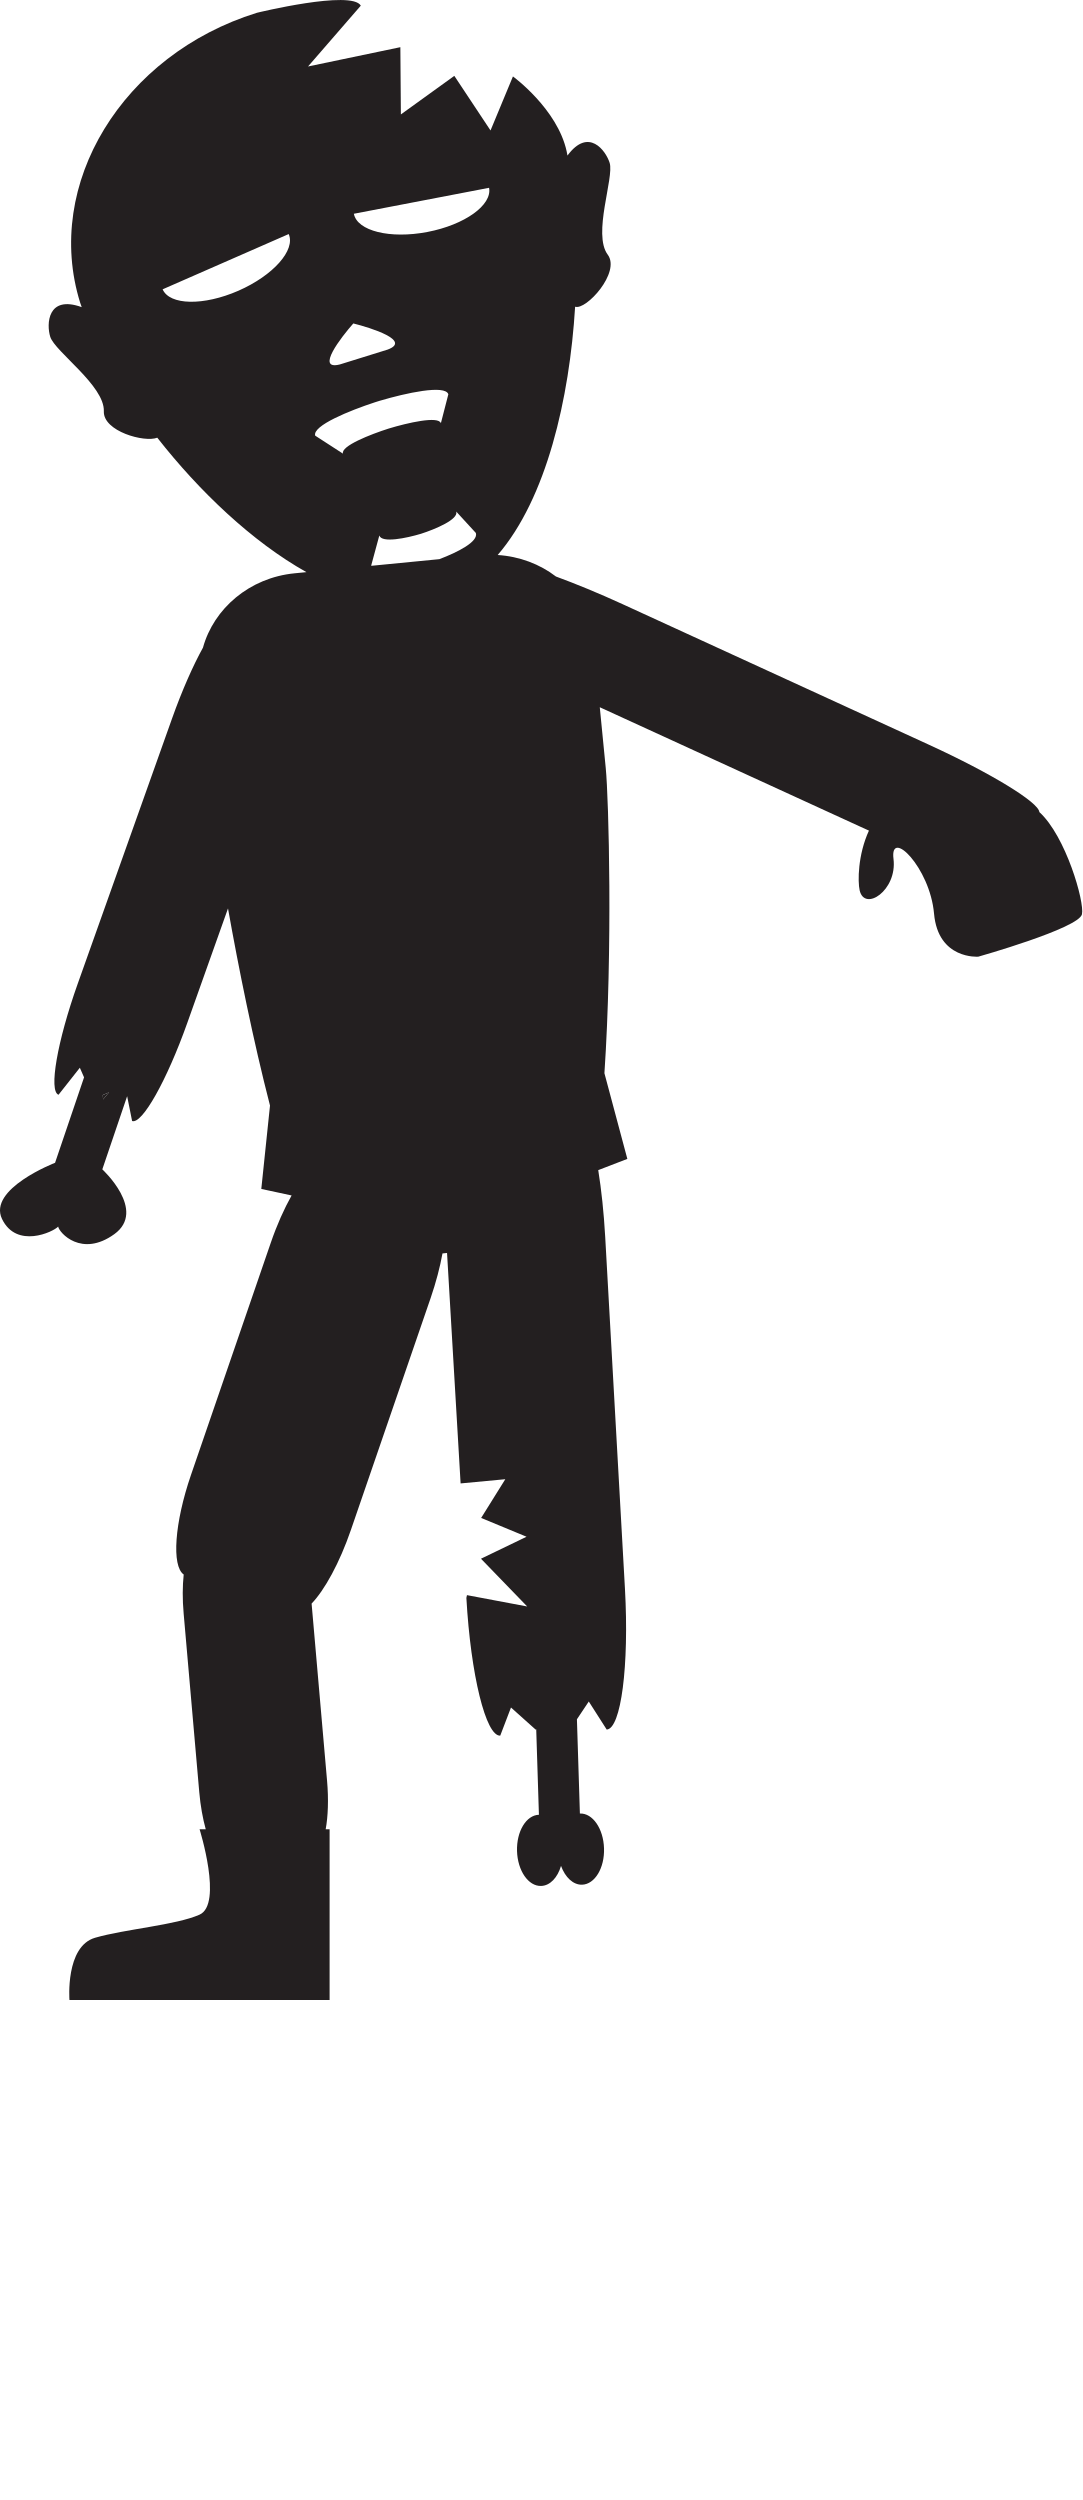
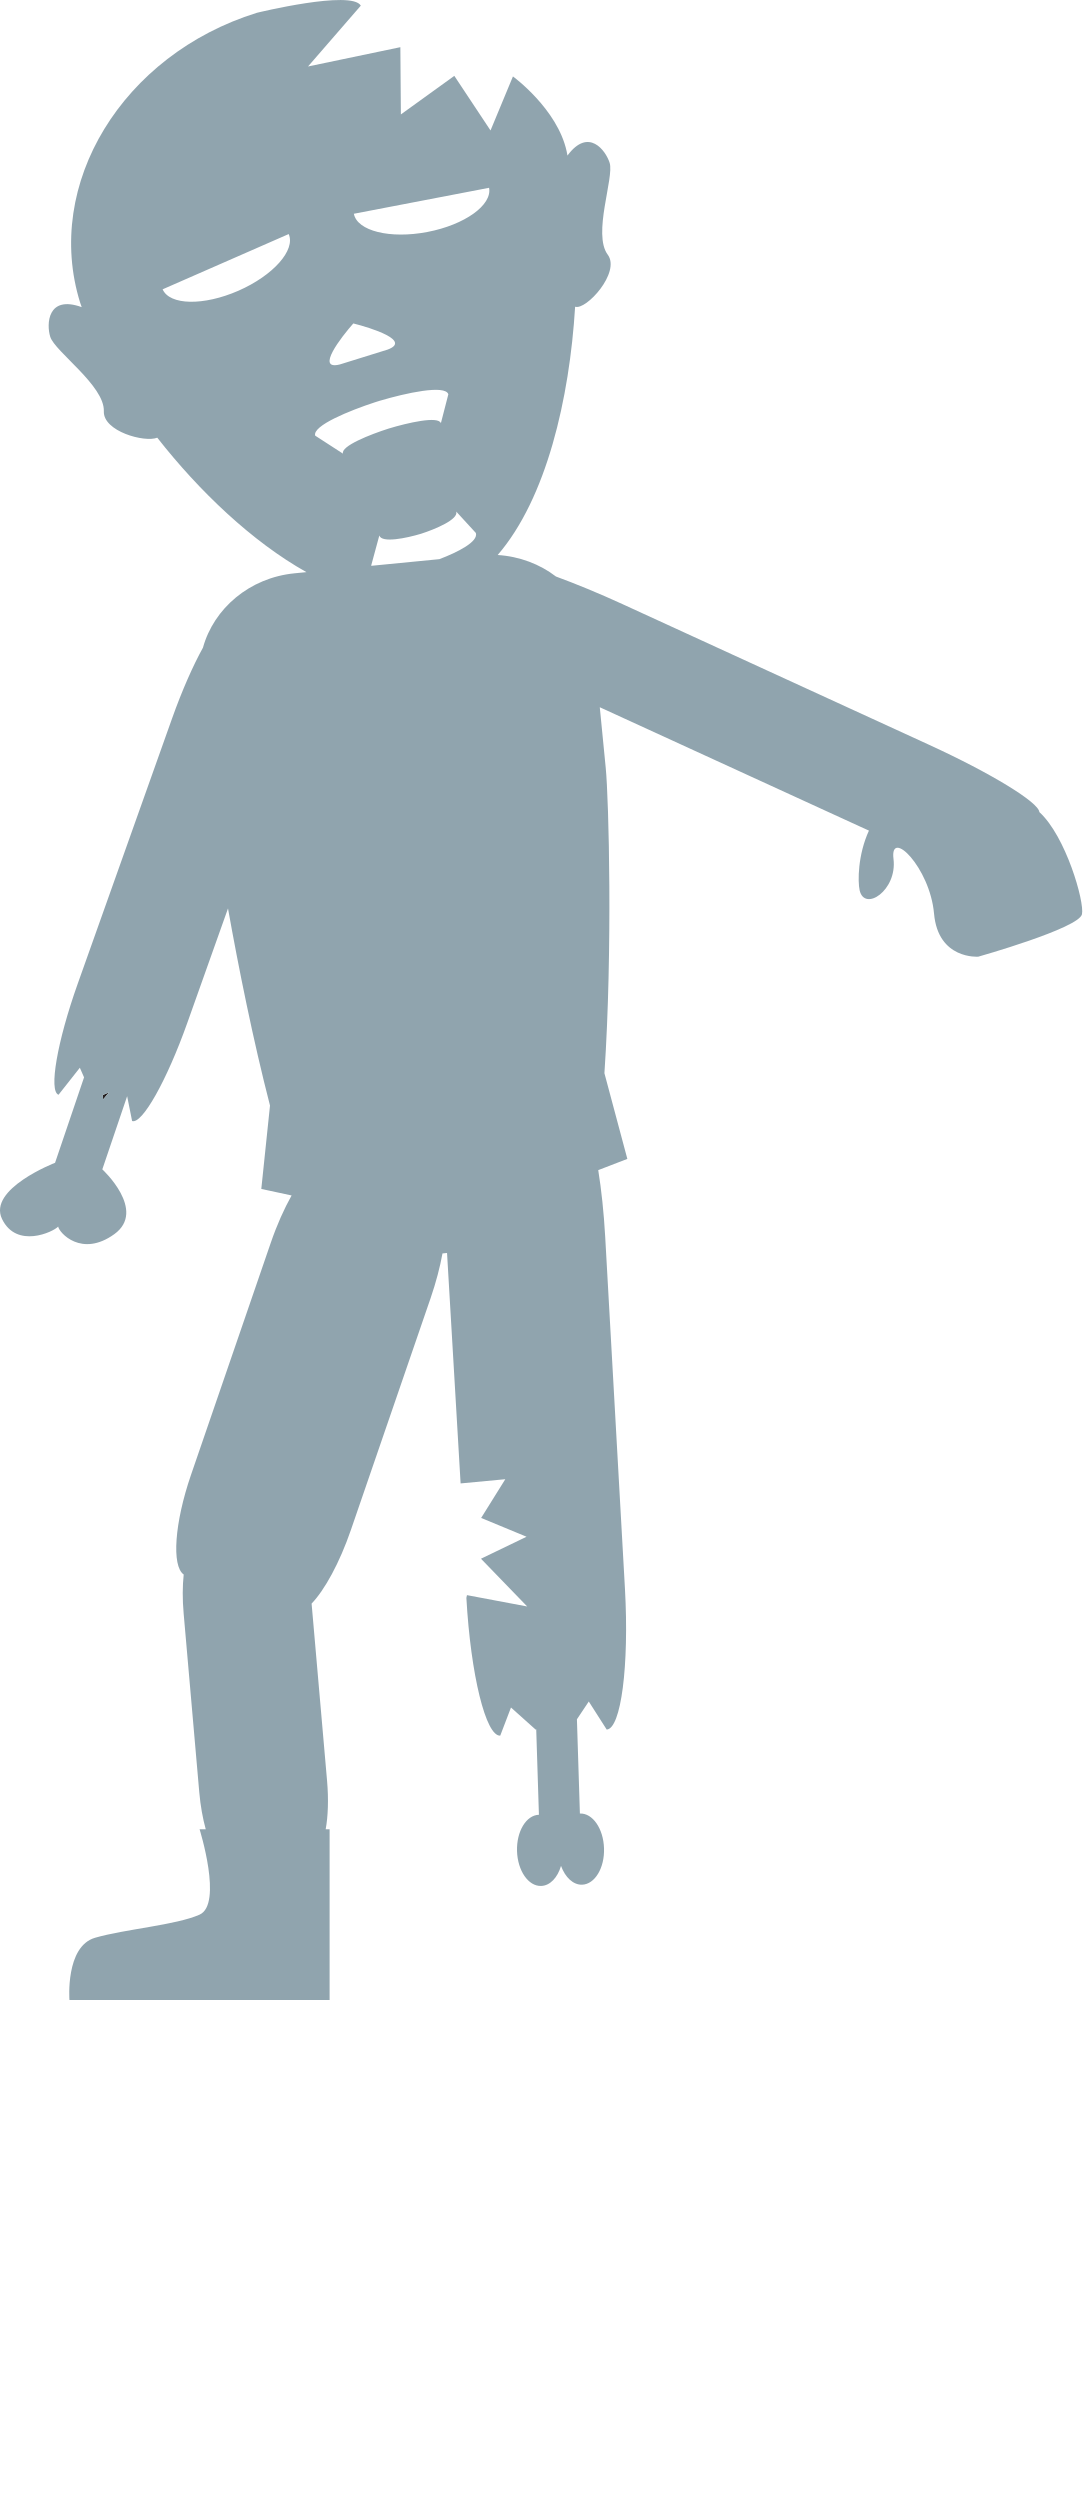
<svg xmlns="http://www.w3.org/2000/svg" version="1.1" x="0px" y="0px" viewBox="14.613 -12.499 54.113 125" enable-background="new 14.613 -12.499 54.113 100" xml:space="preserve">
  <polygon fill="#231F20" points="19.751,42.253 19.77,42.473 20.063,42.117 " />
-   <path fill="#231F20" d="M66.581,28.105c-0.032-0.483-2.388-1.931-5.522-3.368l-15.324-7.031c-1.191-0.547-2.334-1.015-3.324-1.379  c-0.81-0.621-1.821-1.006-2.914-1.076c2.438-2.828,3.591-7.811,3.872-12.414c0.544,0.194,2.289-1.72,1.631-2.602  c-0.767-1.028,0.326-3.848,0.096-4.59c-0.193-0.614-1.055-1.796-2.11-0.366c-0.012-0.067-0.024-0.14-0.039-0.207  c-0.462-2.129-2.687-3.749-2.687-3.749l-1.121,2.701l-1.81-2.73l-2.672,1.928l-0.026-3.362l-4.617,0.965l2.639-3.042  c-0.457-0.799-5.197,0.358-5.197,0.358C20.736-9.771,16.78-3.283,18.62,2.633c0.024,0.074,0.053,0.149,0.078,0.225  c-1.722-0.622-1.767,0.861-1.573,1.482c0.229,0.741,2.729,2.447,2.68,3.727c-0.039,0.999,2.034,1.573,2.672,1.319  c2.086,2.664,4.741,5.2,7.457,6.722l-0.591,0.058c-2.256,0.221-4.04,1.76-4.582,3.718c-0.492,0.888-1.046,2.136-1.549,3.552  L18.5,36.685c-1.029,2.893-1.459,5.378-0.961,5.554l1.066-1.351l0.211,0.481l-1.45,4.272c0,0-3.377,1.306-2.651,2.81  c0.726,1.501,2.561,0.649,2.806,0.379c0.051,0.309,1.169,1.562,2.807,0.379c1.637-1.181-0.599-3.24-0.599-3.24l1.241-3.658  l0.248,1.241c0.498,0.175,1.736-2.022,2.763-4.915l2.032-5.715c0.522,2.932,1.261,6.609,2.1,9.857l-0.435,4.169l1.515,0.326  c-0.372,0.664-0.734,1.47-1.042,2.368l-3.988,11.603c-0.827,2.406-0.974,4.555-0.365,4.982c-0.06,0.566-0.067,1.237-0.002,1.956  l0.78,8.924c0.06,0.688,0.176,1.323,0.324,1.857h-0.308c0,0,1.171,3.747,0,4.269c-1.174,0.523-3.732,0.723-5.226,1.156  c-1.493,0.435-1.28,3.112-1.28,3.112h13.007v-8.537h-0.196c0.118-0.643,0.151-1.491,0.07-2.416l-0.774-8.867  c0.651-0.679,1.399-2.034,1.965-3.683l3.99-11.604c0.268-0.785,0.466-1.542,0.589-2.221l0.228-0.024l0.678,11.523l2.235-0.21  l-1.208,1.936l2.27,0.94l-2.278,1.099l2.311,2.388l-3.012-0.567l-0.029,0.139c0.216,3.844,0.973,6.925,1.693,6.886l0.537-1.406  l1.239,1.109l0.023-0.025l0.135,4.278c-0.635,0.019-1.124,0.832-1.095,1.814c0.029,0.983,0.569,1.768,1.206,1.745  c0.448-0.012,0.824-0.421,0.994-1.002c0.208,0.57,0.607,0.954,1.055,0.94c0.635-0.022,1.127-0.835,1.095-1.817  c-0.029-0.984-0.568-1.768-1.206-1.742l-0.149-4.712l0.593-0.889l0.896,1.403c0.715-0.038,1.127-3.189,0.913-7.033l-0.988-17.604  c-0.069-1.216-0.189-2.347-0.348-3.335l1.455-0.561l-1.146-4.285c0.415-6.161,0.219-13.7,0.066-15.26l-0.298-3.038l13.032,5.975  c0.142,0.067,0.285,0.13,0.426,0.193c-0.56,1.218-0.562,2.548-0.465,2.984c0.245,1.093,1.887,0.001,1.693-1.566  c-0.196-1.569,1.821,0.417,2.027,2.732c0.203,2.311,2.212,2.154,2.212,2.154s5.026-1.418,5.184-2.12  C68.847,32.593,67.901,29.305,66.581,28.105z M19.751,42.253l0.312-0.136l-0.295,0.355L19.751,42.253z M39.067-3.109  c0.163,0.861-1.214,1.85-3.082,2.208c-1.867,0.359-3.515-0.049-3.679-0.91L39.067-3.109z M32.279,3.673  c0.887,0.221,2.922,0.864,1.714,1.308l-2.383,0.741C30.365,6.041,31.675,4.357,32.279,3.673z M33.363,7.614L33.363,7.614  c0.041-0.014,0.086-0.027,0.13-0.041c0.042-0.013,0.087-0.029,0.128-0.04v0.001c1.264-0.374,3.253-0.817,3.409-0.319l-0.373,1.447  c-0.12-0.379-1.682-0.015-2.604,0.265c-0.917,0.292-2.41,0.877-2.292,1.256l-1.388-0.899C30.22,8.786,32.109,8.023,33.363,7.614z   M26.535,2.037c-1.743,0.763-3.437,0.732-3.791-0.07l6.304-2.763C29.401,0.004,28.275,1.274,26.535,2.037z M33.173,15.775  l0.406-1.499c0.12,0.392,1.357,0.132,2.083-0.086c0.719-0.231,1.886-0.721,1.763-1.11l0.981,1.069  c0.135,0.437-0.908,0.962-1.825,1.31l-3.4,0.332C33.177,15.786,33.174,15.781,33.173,15.775z" />
+   <path fill="#90a4ae" d="M66.581,28.105c-0.032-0.483-2.388-1.931-5.522-3.368l-15.324-7.031c-1.191-0.547-2.334-1.015-3.324-1.379  c-0.81-0.621-1.821-1.006-2.914-1.076c2.438-2.828,3.591-7.811,3.872-12.414c0.544,0.194,2.289-1.72,1.631-2.602  c-0.767-1.028,0.326-3.848,0.096-4.59c-0.193-0.614-1.055-1.796-2.11-0.366c-0.012-0.067-0.024-0.14-0.039-0.207  c-0.462-2.129-2.687-3.749-2.687-3.749l-1.121,2.701l-1.81-2.73l-2.672,1.928l-0.026-3.362l-4.617,0.965l2.639-3.042  c-0.457-0.799-5.197,0.358-5.197,0.358C20.736-9.771,16.78-3.283,18.62,2.633c0.024,0.074,0.053,0.149,0.078,0.225  c-1.722-0.622-1.767,0.861-1.573,1.482c0.229,0.741,2.729,2.447,2.68,3.727c-0.039,0.999,2.034,1.573,2.672,1.319  c2.086,2.664,4.741,5.2,7.457,6.722l-0.591,0.058c-2.256,0.221-4.04,1.76-4.582,3.718c-0.492,0.888-1.046,2.136-1.549,3.552  L18.5,36.685c-1.029,2.893-1.459,5.378-0.961,5.554l1.066-1.351l0.211,0.481l-1.45,4.272c0,0-3.377,1.306-2.651,2.81  c0.726,1.501,2.561,0.649,2.806,0.379c0.051,0.309,1.169,1.562,2.807,0.379c1.637-1.181-0.599-3.24-0.599-3.24l1.241-3.658  l0.248,1.241c0.498,0.175,1.736-2.022,2.763-4.915l2.032-5.715c0.522,2.932,1.261,6.609,2.1,9.857l-0.435,4.169l1.515,0.326  c-0.372,0.664-0.734,1.47-1.042,2.368l-3.988,11.603c-0.827,2.406-0.974,4.555-0.365,4.982c-0.06,0.566-0.067,1.237-0.002,1.956  l0.78,8.924c0.06,0.688,0.176,1.323,0.324,1.857h-0.308c0,0,1.171,3.747,0,4.269c-1.174,0.523-3.732,0.723-5.226,1.156  c-1.493,0.435-1.28,3.112-1.28,3.112h13.007v-8.537h-0.196c0.118-0.643,0.151-1.491,0.07-2.416l-0.774-8.867  c0.651-0.679,1.399-2.034,1.965-3.683l3.99-11.604c0.268-0.785,0.466-1.542,0.589-2.221l0.228-0.024l0.678,11.523l2.235-0.21  l-1.208,1.936l2.27,0.94l-2.278,1.099l2.311,2.388l-3.012-0.567l-0.029,0.139c0.216,3.844,0.973,6.925,1.693,6.886l0.537-1.406  l1.239,1.109l0.023-0.025l0.135,4.278c-0.635,0.019-1.124,0.832-1.095,1.814c0.029,0.983,0.569,1.768,1.206,1.745  c0.448-0.012,0.824-0.421,0.994-1.002c0.208,0.57,0.607,0.954,1.055,0.94c0.635-0.022,1.127-0.835,1.095-1.817  c-0.029-0.984-0.568-1.768-1.206-1.742l-0.149-4.712l0.593-0.889l0.896,1.403c0.715-0.038,1.127-3.189,0.913-7.033l-0.988-17.604  c-0.069-1.216-0.189-2.347-0.348-3.335l1.455-0.561l-1.146-4.285c0.415-6.161,0.219-13.7,0.066-15.26l-0.298-3.038l13.032,5.975  c0.142,0.067,0.285,0.13,0.426,0.193c-0.56,1.218-0.562,2.548-0.465,2.984c0.245,1.093,1.887,0.001,1.693-1.566  c-0.196-1.569,1.821,0.417,2.027,2.732c0.203,2.311,2.212,2.154,2.212,2.154s5.026-1.418,5.184-2.12  C68.847,32.593,67.901,29.305,66.581,28.105z M19.751,42.253l0.312-0.136l-0.295,0.355L19.751,42.253z M39.067-3.109  c0.163,0.861-1.214,1.85-3.082,2.208c-1.867,0.359-3.515-0.049-3.679-0.91L39.067-3.109z M32.279,3.673  c0.887,0.221,2.922,0.864,1.714,1.308l-2.383,0.741C30.365,6.041,31.675,4.357,32.279,3.673z M33.363,7.614L33.363,7.614  c0.041-0.014,0.086-0.027,0.13-0.041c0.042-0.013,0.087-0.029,0.128-0.04v0.001c1.264-0.374,3.253-0.817,3.409-0.319l-0.373,1.447  c-0.12-0.379-1.682-0.015-2.604,0.265c-0.917,0.292-2.41,0.877-2.292,1.256l-1.388-0.899C30.22,8.786,32.109,8.023,33.363,7.614z   M26.535,2.037c-1.743,0.763-3.437,0.732-3.791-0.07l6.304-2.763C29.401,0.004,28.275,1.274,26.535,2.037z M33.173,15.775  l0.406-1.499c0.12,0.392,1.357,0.132,2.083-0.086c0.719-0.231,1.886-0.721,1.763-1.11l0.981,1.069  c0.135,0.437-0.908,0.962-1.825,1.31l-3.4,0.332C33.177,15.786,33.174,15.781,33.173,15.775z" />
</svg>
